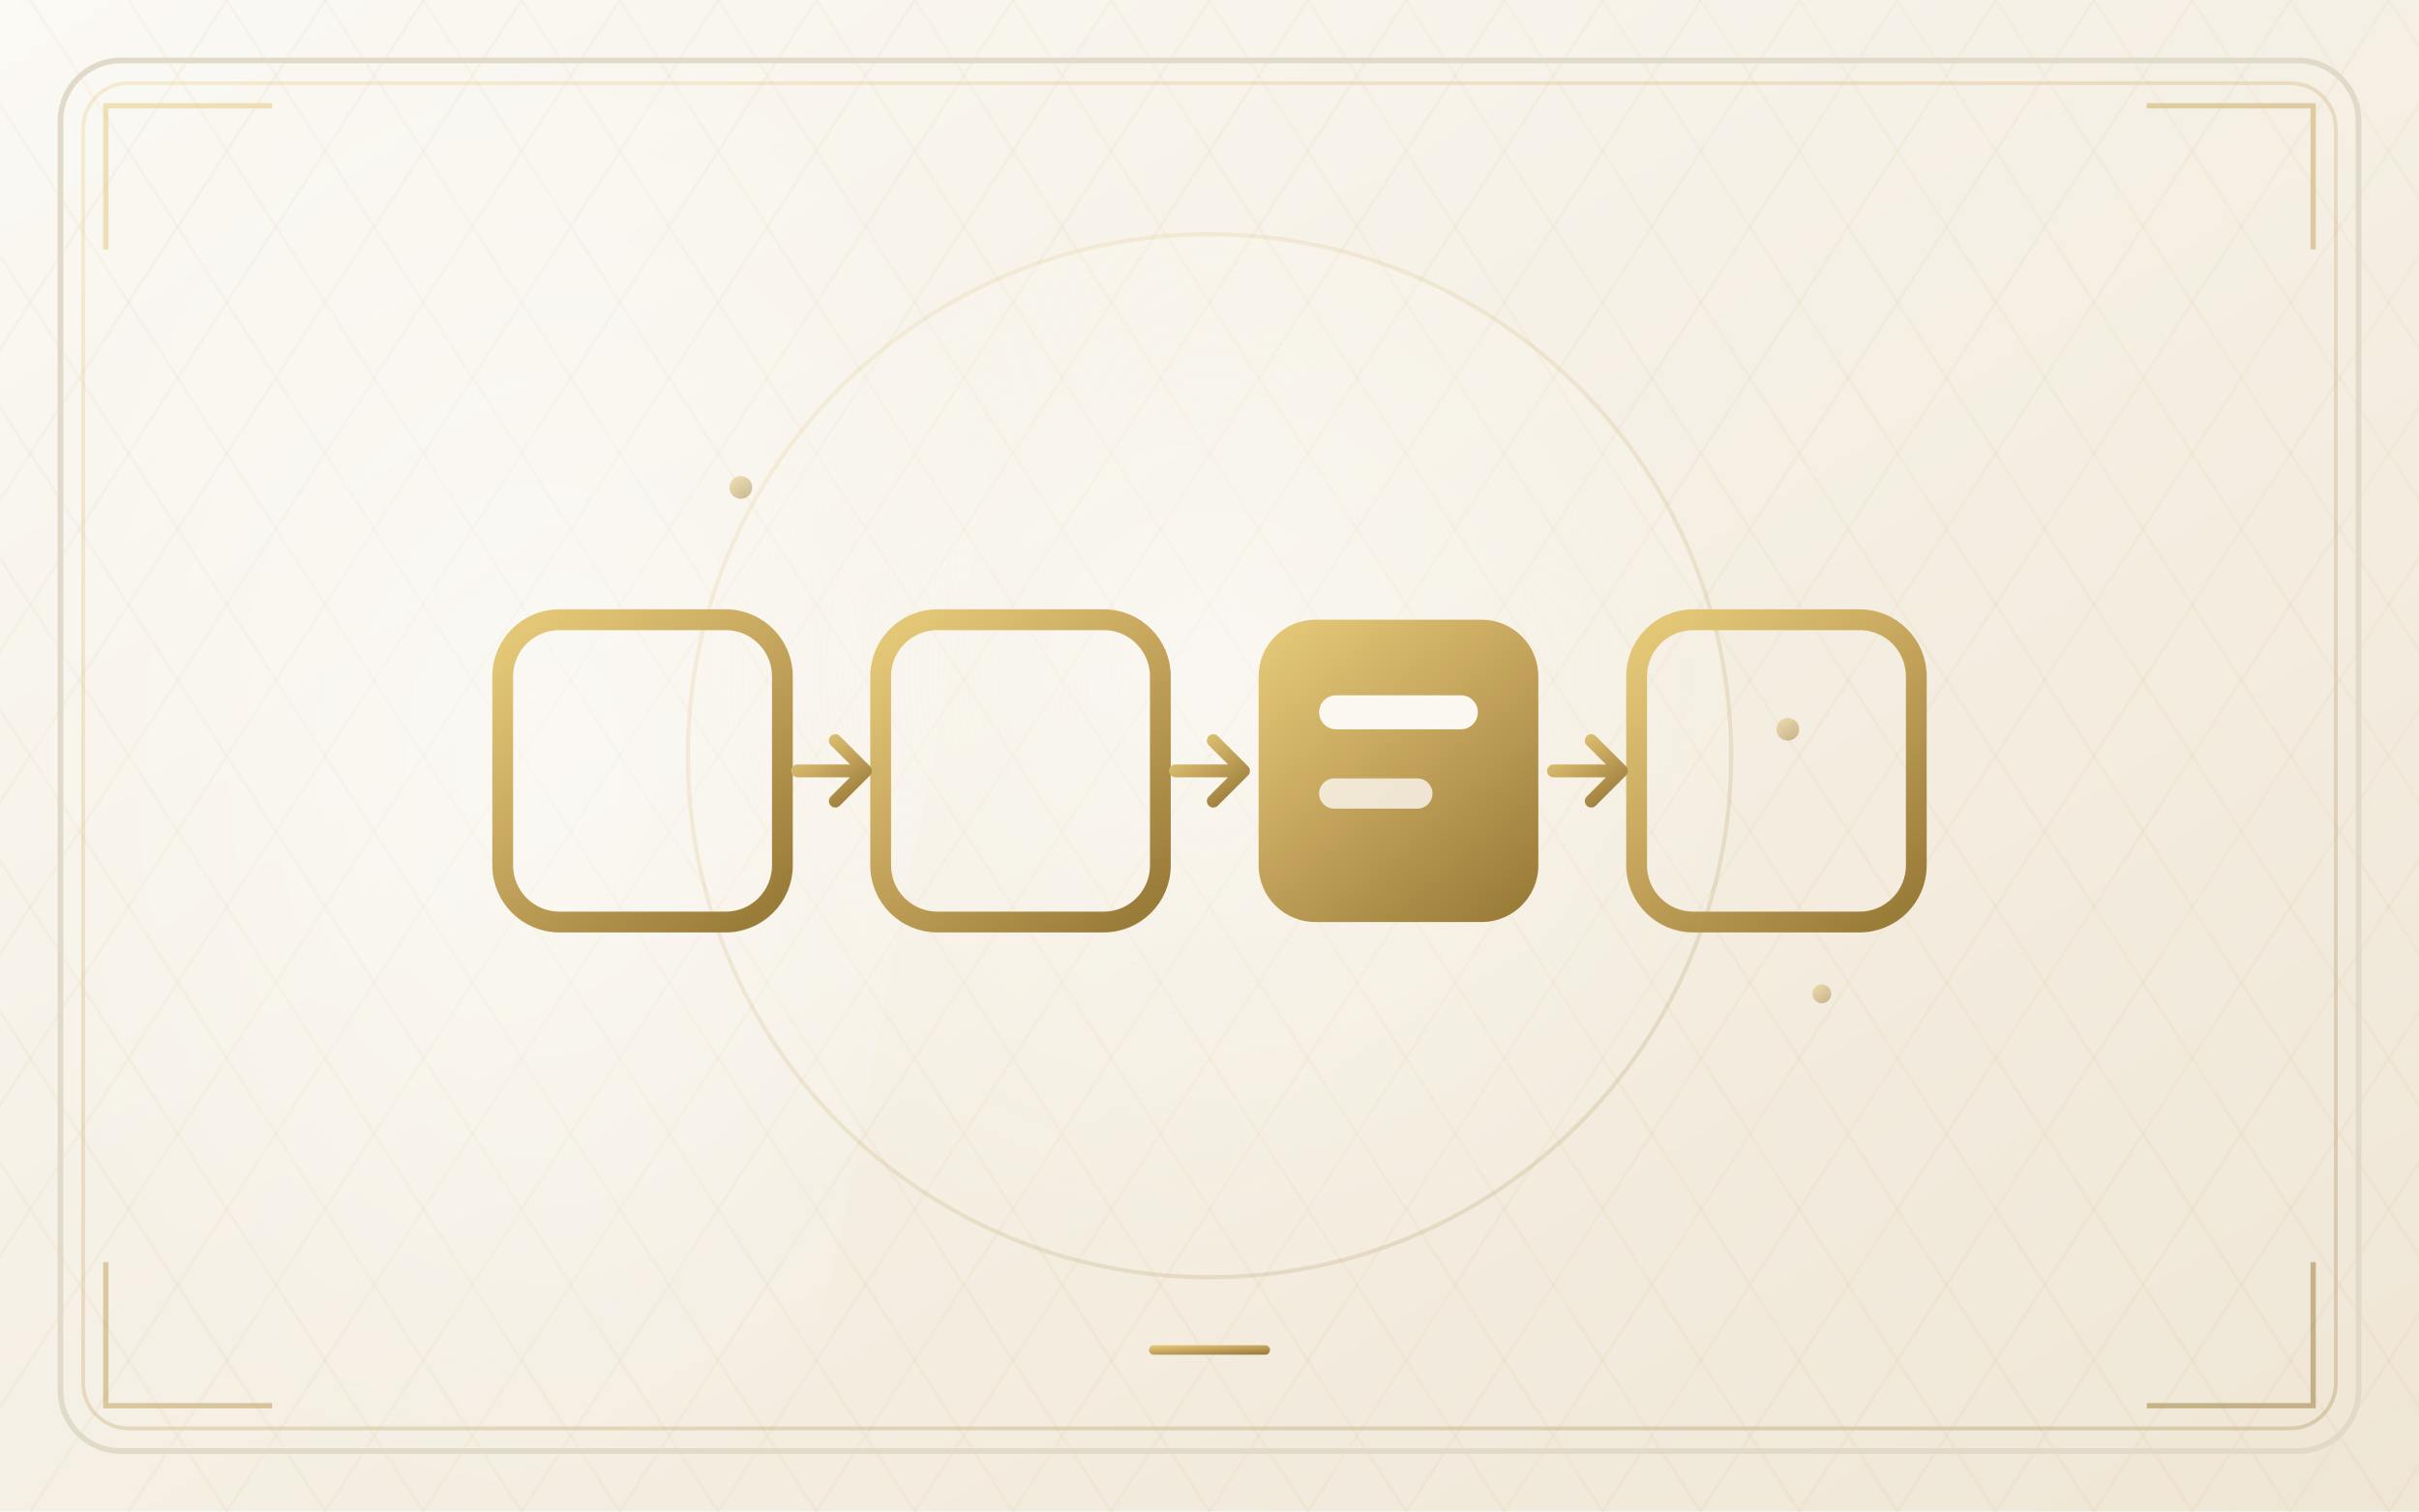
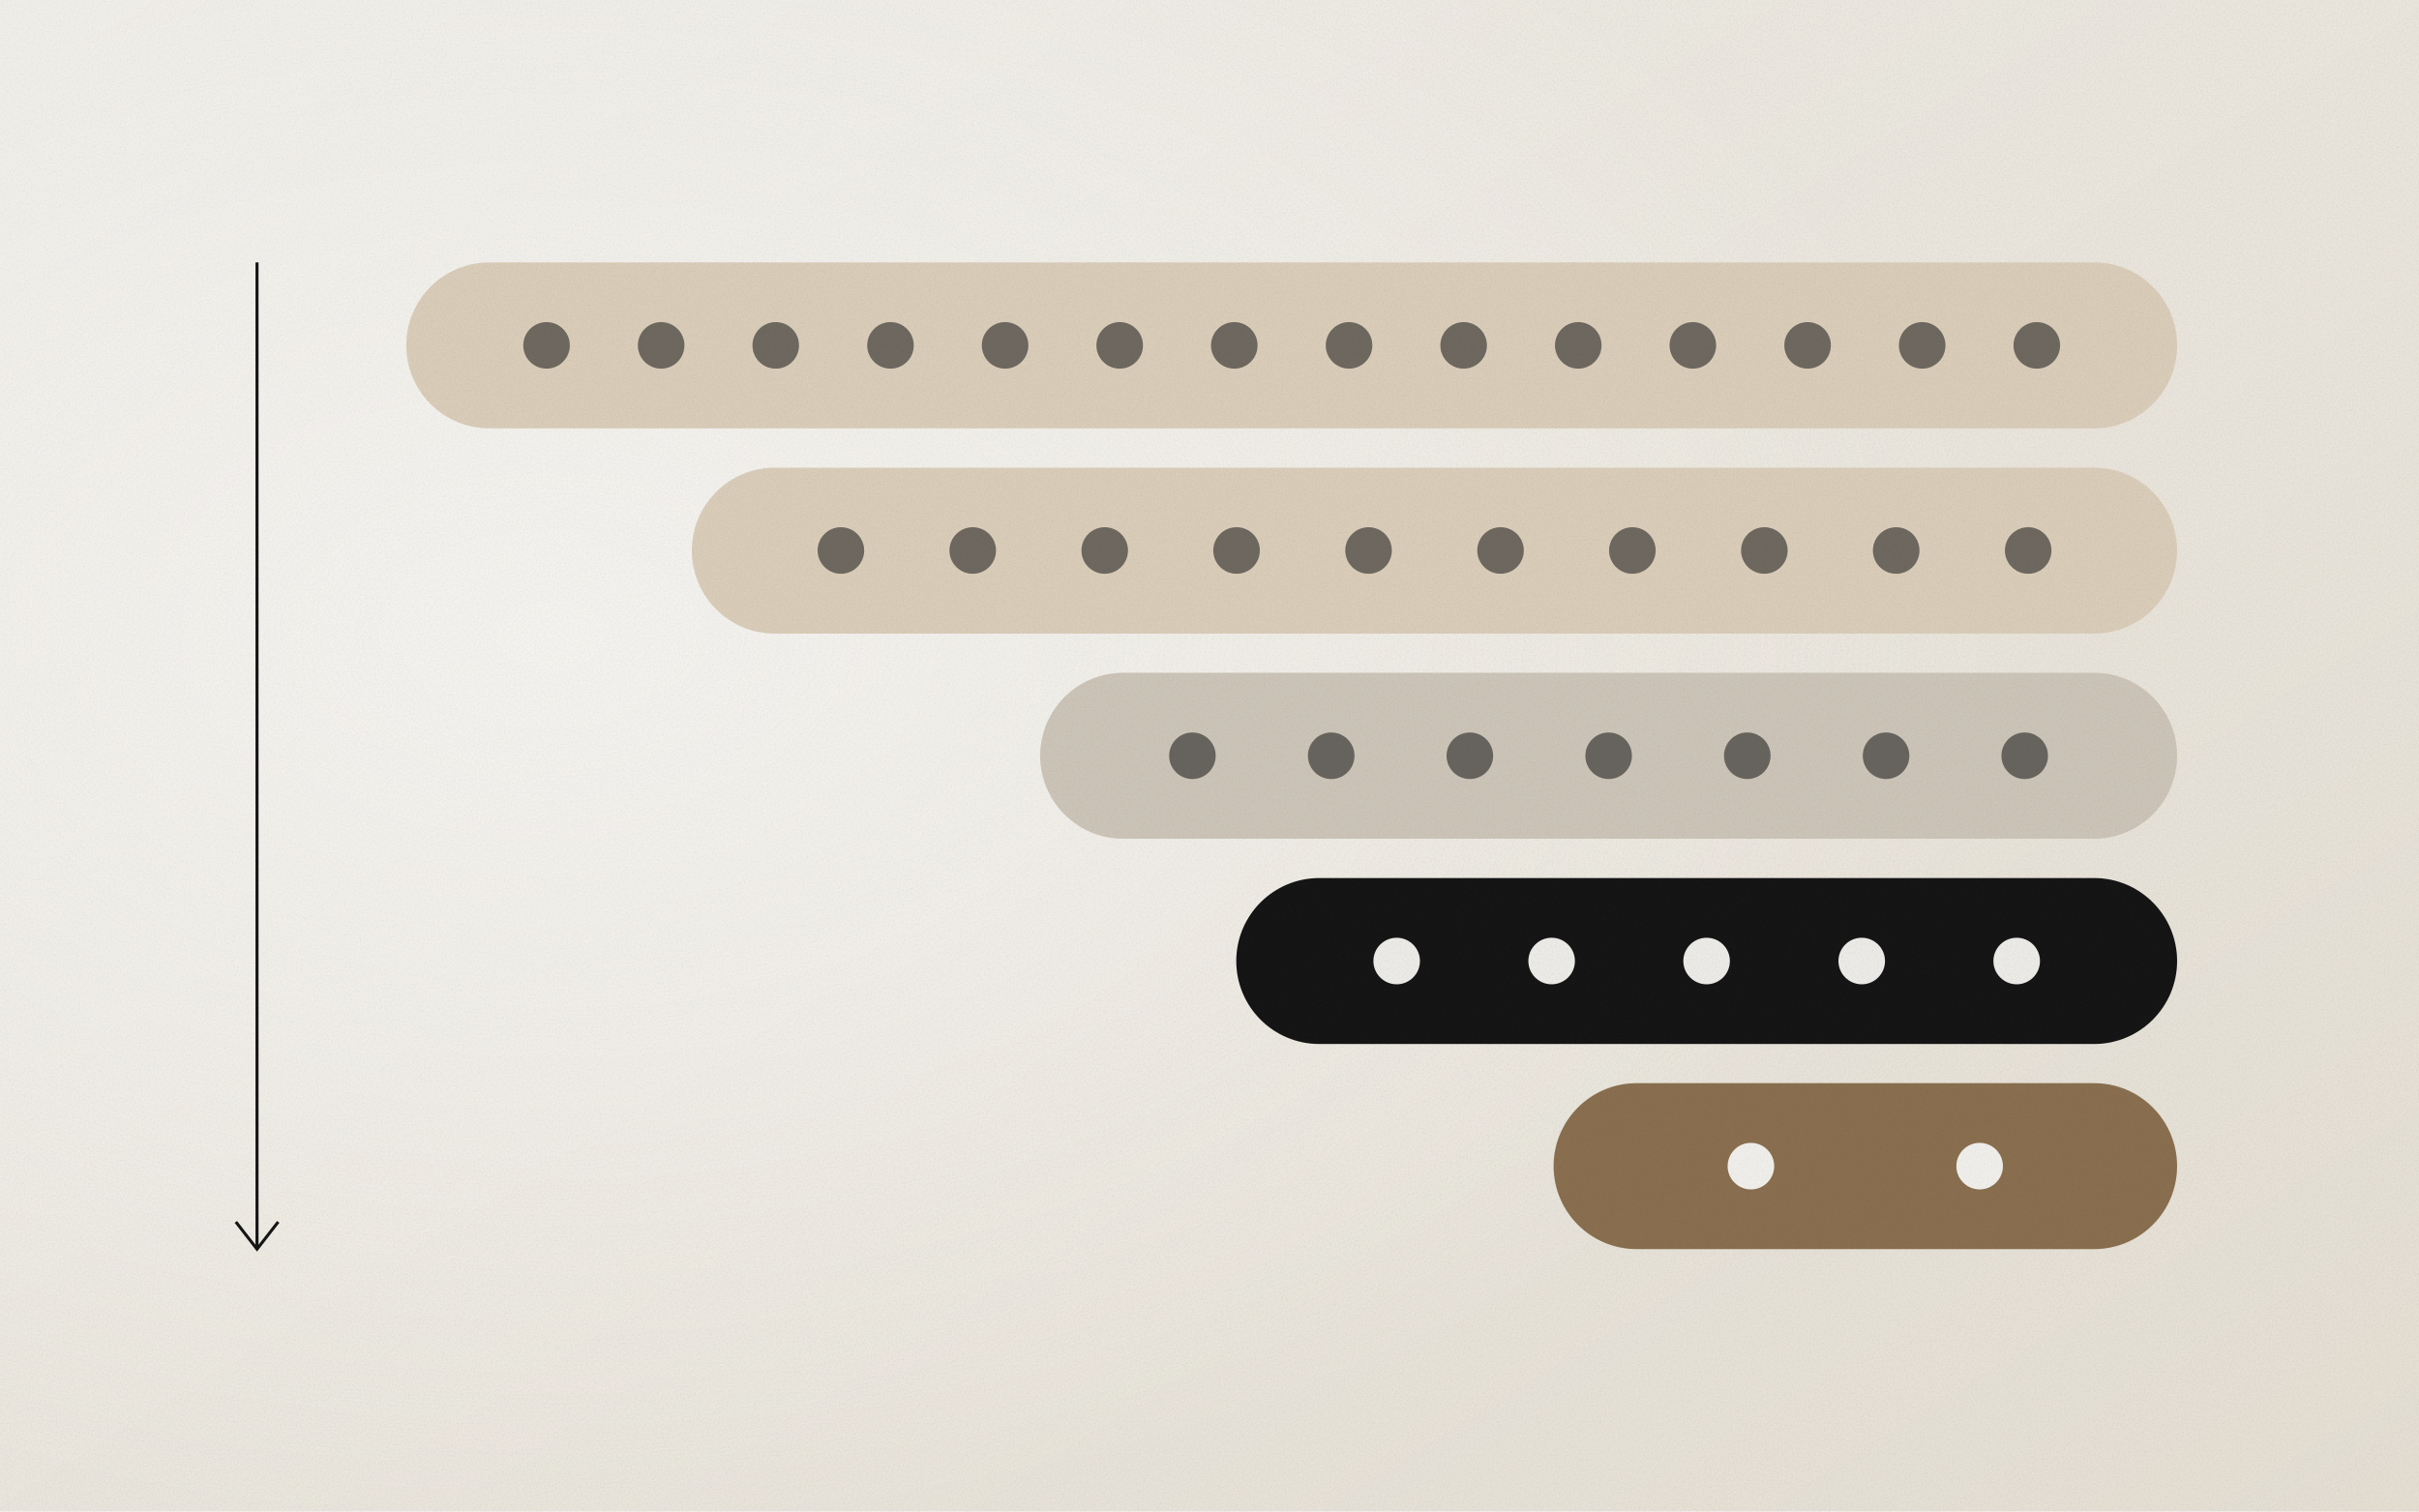
- <svg xmlns="http://www.w3.org/2000/svg" viewBox="0 0 640 400" width="640" height="400">
+ <svg xmlns="http://www.w3.org/2000/svg" viewBox="0 0 1600 1000" width="1600" height="1000">
  <defs>
-     <linearGradient id="bgg" x1="0" y1="0" x2="1" y2="1">
-       <stop offset="0" stop-color="#fbf9f4" />
-       <stop offset="1" stop-color="#efe6d5" />
+     <linearGradient id="bg" x1="0" y1="0" x2="1" y2="1">
+       <stop offset="0" stop-color="#F3F1EB" />
+       <stop offset="1" stop-color="#E8E2D6" />
    </linearGradient>
-     <linearGradient id="gg" x1="0.12" y1="0" x2="0.88" y2="1">
-       <stop offset="0" stop-color="#e3c777" />
-       <stop offset="0.5" stop-color="#c2a25a" />
-       <stop offset="1" stop-color="#9a7c39" />
+     <radialGradient id="glow" cx="0.23" cy="0.42" r="0.6">
+       <stop offset="0" stop-color="#FBFAF7" stop-opacity="0.85" />
+       <stop offset="1" stop-color="#FBFAF7" stop-opacity="0" />
+     </radialGradient>
+     <linearGradient id="fade" x1="0" y1="0" x2="0" y2="1">
+       <stop offset="0" stop-color="#8A6F4E" stop-opacity="0.28" />
+       <stop offset="1" stop-color="#8A6F4E" stop-opacity="0" />
    </linearGradient>
-     <linearGradient id="tg" x1="0" y1="0" x2="1" y2="1">
-       <stop offset="0" stop-color="#c9a45f" />
-       <stop offset="1" stop-color="#b9933f" />
-     </linearGradient>
-     <radialGradient id="duo" cx="0.5" cy="0.5" r="0.5">
-       <stop offset="0" stop-color="#ffffff" stop-opacity="0.5" />
-       <stop offset="1" stop-color="#ffffff" stop-opacity="0" />
-     </radialGradient>
-     <radialGradient id="med" cx="0.5" cy="0.42" r="0.62">
-       <stop offset="0" stop-color="#ffffff" stop-opacity="0.5" />
-       <stop offset="0.75" stop-color="#fbf7ee" stop-opacity="0.18" />
-       <stop offset="1" stop-color="#fbf7ee" stop-opacity="0" />
-     </radialGradient>
+     <filter id="grain" x="0" y="0" width="100%" height="100%">
+       <feTurbulence type="fractalNoise" baseFrequency="0.85" numOctaves="2" stitchTiles="stitch" />
+       <feColorMatrix values="0 0 0 0 0.07  0 0 0 0 0.07  0 0 0 0 0.07  0 0 0 0.09 0" />
+     </filter>
  </defs>
-   <rect width="640" height="400" fill="url(#bgg)" />
-   <line x1="-200" y1="0" x2="60" y2="400" stroke="url(#tg)" stroke-width="0.8" opacity="0.06" />
-   <line x1="60" y1="0" x2="-200" y2="400" stroke="url(#tg)" stroke-width="0.8" opacity="0.06" />
-   <line x1="-174" y1="0" x2="86" y2="400" stroke="url(#tg)" stroke-width="0.8" opacity="0.06" />
-   <line x1="86" y1="0" x2="-174" y2="400" stroke="url(#tg)" stroke-width="0.8" opacity="0.06" />
-   <line x1="-148" y1="0" x2="112" y2="400" stroke="url(#tg)" stroke-width="0.8" opacity="0.06" />
-   <line x1="112" y1="0" x2="-148" y2="400" stroke="url(#tg)" stroke-width="0.8" opacity="0.06" />
-   <line x1="-122" y1="0" x2="138" y2="400" stroke="url(#tg)" stroke-width="0.8" opacity="0.06" />
-   <line x1="138" y1="0" x2="-122" y2="400" stroke="url(#tg)" stroke-width="0.8" opacity="0.06" />
-   <line x1="-96" y1="0" x2="164" y2="400" stroke="url(#tg)" stroke-width="0.8" opacity="0.06" />
-   <line x1="164" y1="0" x2="-96" y2="400" stroke="url(#tg)" stroke-width="0.8" opacity="0.06" />
-   <line x1="-70" y1="0" x2="190" y2="400" stroke="url(#tg)" stroke-width="0.8" opacity="0.06" />
-   <line x1="190" y1="0" x2="-70" y2="400" stroke="url(#tg)" stroke-width="0.8" opacity="0.06" />
-   <line x1="-44" y1="0" x2="216" y2="400" stroke="url(#tg)" stroke-width="0.8" opacity="0.06" />
-   <line x1="216" y1="0" x2="-44" y2="400" stroke="url(#tg)" stroke-width="0.8" opacity="0.06" />
-   <line x1="-18" y1="0" x2="242" y2="400" stroke="url(#tg)" stroke-width="0.8" opacity="0.06" />
-   <line x1="242" y1="0" x2="-18" y2="400" stroke="url(#tg)" stroke-width="0.8" opacity="0.06" />
-   <line x1="8" y1="0" x2="268" y2="400" stroke="url(#tg)" stroke-width="0.8" opacity="0.06" />
-   <line x1="268" y1="0" x2="8" y2="400" stroke="url(#tg)" stroke-width="0.8" opacity="0.06" />
-   <line x1="34" y1="0" x2="294" y2="400" stroke="url(#tg)" stroke-width="0.8" opacity="0.06" />
-   <line x1="294" y1="0" x2="34" y2="400" stroke="url(#tg)" stroke-width="0.8" opacity="0.06" />
-   <line x1="60" y1="0" x2="320" y2="400" stroke="url(#tg)" stroke-width="0.8" opacity="0.06" />
-   <line x1="320" y1="0" x2="60" y2="400" stroke="url(#tg)" stroke-width="0.8" opacity="0.06" />
-   <line x1="86" y1="0" x2="346" y2="400" stroke="url(#tg)" stroke-width="0.8" opacity="0.06" />
-   <line x1="346" y1="0" x2="86" y2="400" stroke="url(#tg)" stroke-width="0.8" opacity="0.06" />
-   <line x1="112" y1="0" x2="372" y2="400" stroke="url(#tg)" stroke-width="0.8" opacity="0.06" />
-   <line x1="372" y1="0" x2="112" y2="400" stroke="url(#tg)" stroke-width="0.8" opacity="0.06" />
-   <line x1="138" y1="0" x2="398" y2="400" stroke="url(#tg)" stroke-width="0.8" opacity="0.06" />
-   <line x1="398" y1="0" x2="138" y2="400" stroke="url(#tg)" stroke-width="0.8" opacity="0.06" />
-   <line x1="164" y1="0" x2="424" y2="400" stroke="url(#tg)" stroke-width="0.8" opacity="0.06" />
-   <line x1="424" y1="0" x2="164" y2="400" stroke="url(#tg)" stroke-width="0.8" opacity="0.06" />
-   <line x1="190" y1="0" x2="450" y2="400" stroke="url(#tg)" stroke-width="0.8" opacity="0.06" />
-   <line x1="450" y1="0" x2="190" y2="400" stroke="url(#tg)" stroke-width="0.8" opacity="0.06" />
-   <line x1="216" y1="0" x2="476" y2="400" stroke="url(#tg)" stroke-width="0.8" opacity="0.06" />
-   <line x1="476" y1="0" x2="216" y2="400" stroke="url(#tg)" stroke-width="0.8" opacity="0.06" />
-   <line x1="242" y1="0" x2="502" y2="400" stroke="url(#tg)" stroke-width="0.8" opacity="0.06" />
-   <line x1="502" y1="0" x2="242" y2="400" stroke="url(#tg)" stroke-width="0.8" opacity="0.06" />
-   <line x1="268" y1="0" x2="528" y2="400" stroke="url(#tg)" stroke-width="0.8" opacity="0.06" />
-   <line x1="528" y1="0" x2="268" y2="400" stroke="url(#tg)" stroke-width="0.8" opacity="0.06" />
-   <line x1="294" y1="0" x2="554" y2="400" stroke="url(#tg)" stroke-width="0.8" opacity="0.06" />
-   <line x1="554" y1="0" x2="294" y2="400" stroke="url(#tg)" stroke-width="0.8" opacity="0.06" />
-   <line x1="320" y1="0" x2="580" y2="400" stroke="url(#tg)" stroke-width="0.8" opacity="0.06" />
-   <line x1="580" y1="0" x2="320" y2="400" stroke="url(#tg)" stroke-width="0.8" opacity="0.06" />
-   <line x1="346" y1="0" x2="606" y2="400" stroke="url(#tg)" stroke-width="0.8" opacity="0.06" />
-   <line x1="606" y1="0" x2="346" y2="400" stroke="url(#tg)" stroke-width="0.8" opacity="0.06" />
-   <line x1="372" y1="0" x2="632" y2="400" stroke="url(#tg)" stroke-width="0.8" opacity="0.06" />
-   <line x1="632" y1="0" x2="372" y2="400" stroke="url(#tg)" stroke-width="0.8" opacity="0.06" />
-   <line x1="398" y1="0" x2="658" y2="400" stroke="url(#tg)" stroke-width="0.8" opacity="0.06" />
-   <line x1="658" y1="0" x2="398" y2="400" stroke="url(#tg)" stroke-width="0.8" opacity="0.06" />
-   <line x1="424" y1="0" x2="684" y2="400" stroke="url(#tg)" stroke-width="0.8" opacity="0.06" />
-   <line x1="684" y1="0" x2="424" y2="400" stroke="url(#tg)" stroke-width="0.8" opacity="0.06" />
-   <line x1="450" y1="0" x2="710" y2="400" stroke="url(#tg)" stroke-width="0.8" opacity="0.06" />
-   <line x1="710" y1="0" x2="450" y2="400" stroke="url(#tg)" stroke-width="0.8" opacity="0.06" />
-   <line x1="476" y1="0" x2="736" y2="400" stroke="url(#tg)" stroke-width="0.8" opacity="0.06" />
-   <line x1="736" y1="0" x2="476" y2="400" stroke="url(#tg)" stroke-width="0.8" opacity="0.06" />
-   <line x1="502" y1="0" x2="762" y2="400" stroke="url(#tg)" stroke-width="0.8" opacity="0.06" />
-   <line x1="762" y1="0" x2="502" y2="400" stroke="url(#tg)" stroke-width="0.8" opacity="0.06" />
-   <line x1="528" y1="0" x2="788" y2="400" stroke="url(#tg)" stroke-width="0.8" opacity="0.06" />
-   <line x1="788" y1="0" x2="528" y2="400" stroke="url(#tg)" stroke-width="0.8" opacity="0.06" />
-   <line x1="554" y1="0" x2="814" y2="400" stroke="url(#tg)" stroke-width="0.8" opacity="0.06" />
-   <line x1="814" y1="0" x2="554" y2="400" stroke="url(#tg)" stroke-width="0.8" opacity="0.06" />
-   <line x1="580" y1="0" x2="840" y2="400" stroke="url(#tg)" stroke-width="0.8" opacity="0.06" />
-   <line x1="840" y1="0" x2="580" y2="400" stroke="url(#tg)" stroke-width="0.8" opacity="0.06" />
-   <line x1="606" y1="0" x2="866" y2="400" stroke="url(#tg)" stroke-width="0.8" opacity="0.06" />
-   <line x1="866" y1="0" x2="606" y2="400" stroke="url(#tg)" stroke-width="0.8" opacity="0.06" />
-   <line x1="632" y1="0" x2="892" y2="400" stroke="url(#tg)" stroke-width="0.8" opacity="0.06" />
-   <line x1="892" y1="0" x2="632" y2="400" stroke="url(#tg)" stroke-width="0.8" opacity="0.06" />
-   <line x1="658" y1="0" x2="918" y2="400" stroke="url(#tg)" stroke-width="0.8" opacity="0.06" />
-   <line x1="918" y1="0" x2="658" y2="400" stroke="url(#tg)" stroke-width="0.8" opacity="0.06" />
-   <line x1="684" y1="0" x2="944" y2="400" stroke="url(#tg)" stroke-width="0.8" opacity="0.06" />
-   <line x1="944" y1="0" x2="684" y2="400" stroke="url(#tg)" stroke-width="0.8" opacity="0.06" />
-   <path d="M0 0 H286 L208 400 H0 Z" fill="url(#duo)" />
-   <circle cx="320" cy="200" r="138" fill="url(#med)" />
-   <circle cx="320" cy="200" r="138" fill="none" stroke="url(#gg)" stroke-width="1.1" opacity="0.18" />
-   <g>
-     <rect x="133" y="164" width="74" height="80" rx="15" stroke="url(#gg)" fill="none" stroke-width="5.5" stroke-linecap="round" stroke-linejoin="round" />
-     <rect x="233" y="164" width="74" height="80" rx="15" stroke="url(#gg)" fill="none" stroke-width="5.5" stroke-linecap="round" stroke-linejoin="round" />
-     <rect x="333" y="164" width="74" height="80" rx="15" fill="url(#gg)" />
-     <rect x="349" y="184" width="42" height="9" rx="4.5" fill="#fbf8f1" />
-     <rect x="349" y="206" width="30" height="8" rx="4" fill="#fbf8f1" opacity="0.8" />
-     <rect x="433" y="164" width="74" height="80" rx="15" stroke="url(#gg)" fill="none" stroke-width="5.5" stroke-linecap="round" stroke-linejoin="round" />
-     <path d="M211 204 l18 0 m-8 -8 l8 8 l-8 8" stroke="url(#gg)" stroke-width="3.4" fill="none" stroke-linecap="round" stroke-linejoin="round" />
-     <path d="M311 204 l18 0 m-8 -8 l8 8 l-8 8" stroke="url(#gg)" stroke-width="3.4" fill="none" stroke-linecap="round" stroke-linejoin="round" />
-     <path d="M411 204 l18 0 m-8 -8 l8 8 l-8 8" stroke="url(#gg)" stroke-width="3.4" fill="none" stroke-linecap="round" stroke-linejoin="round" />
+   <rect width="1600" height="1000" fill="url(#bg)" />
+   <rect width="1600" height="1000" fill="url(#glow)" />
+   <g transform="translate(1600 0) scale(-1 1)">
+     <rect x="160" y="173.6" width="1171.3" height="109.8" rx="54.9" fill="#DDD0BC" />
+     <circle cx="252.8" cy="228.5" r="15.4" fill="#121212" opacity="0.55" />
+     <circle cx="328.6" cy="228.5" r="15.4" fill="#121212" opacity="0.55" />
+     <circle cx="404.4" cy="228.5" r="15.4" fill="#121212" opacity="0.55" />
+     <circle cx="480.3" cy="228.5" r="15.4" fill="#121212" opacity="0.55" />
+     <circle cx="556.1" cy="228.5" r="15.4" fill="#121212" opacity="0.55" />
+     <circle cx="631.9" cy="228.5" r="15.4" fill="#121212" opacity="0.55" />
+     <circle cx="707.7" cy="228.5" r="15.4" fill="#121212" opacity="0.55" />
+     <circle cx="783.6" cy="228.5" r="15.4" fill="#121212" opacity="0.55" />
+     <circle cx="859.4" cy="228.5" r="15.4" fill="#121212" opacity="0.55" />
+     <circle cx="935.2" cy="228.5" r="15.4" fill="#121212" opacity="0.55" />
+     <circle cx="1011" cy="228.5" r="15.4" fill="#121212" opacity="0.55" />
+     <circle cx="1086.9" cy="228.5" r="15.4" fill="#121212" opacity="0.55" />
+     <circle cx="1162.7" cy="228.5" r="15.4" fill="#121212" opacity="0.55" />
+     <circle cx="1238.5" cy="228.5" r="15.4" fill="#121212" opacity="0.55" />
+     <rect x="160" y="309.4" width="982.4" height="109.8" rx="54.9" fill="#DDD0BC" />
+     <circle cx="258.5" cy="364.2" r="15.4" fill="#121212" opacity="0.55" />
+     <circle cx="345.8" cy="364.2" r="15.4" fill="#121212" opacity="0.55" />
+     <circle cx="433" cy="364.2" r="15.4" fill="#121212" opacity="0.55" />
+     <circle cx="520.3" cy="364.2" r="15.4" fill="#121212" opacity="0.55" />
+     <circle cx="607.5" cy="364.2" r="15.4" fill="#121212" opacity="0.55" />
+     <circle cx="694.8" cy="364.2" r="15.4" fill="#121212" opacity="0.55" />
+     <circle cx="782.1" cy="364.2" r="15.4" fill="#121212" opacity="0.55" />
+     <circle cx="869.3" cy="364.2" r="15.4" fill="#121212" opacity="0.55" />
+     <circle cx="956.6" cy="364.2" r="15.4" fill="#121212" opacity="0.55" />
+     <circle cx="1043.8" cy="364.2" r="15.4" fill="#121212" opacity="0.55" />
+     <rect x="160" y="445.1" width="752" height="109.8" rx="54.9" fill="#CFC7BA" />
+     <circle cx="260.8" cy="500" r="15.4" fill="#121212" opacity="0.55" />
+     <circle cx="352.5" cy="500" r="15.4" fill="#121212" opacity="0.55" />
+     <circle cx="444.3" cy="500" r="15.4" fill="#121212" opacity="0.55" />
+     <circle cx="536" cy="500" r="15.4" fill="#121212" opacity="0.55" />
+     <circle cx="627.8" cy="500" r="15.4" fill="#121212" opacity="0.55" />
+     <circle cx="719.5" cy="500" r="15.4" fill="#121212" opacity="0.55" />
+     <circle cx="811.3" cy="500" r="15.4" fill="#121212" opacity="0.55" />
+     <rect x="160" y="580.9" width="622.3" height="109.8" rx="54.9" fill="#121212" />
+     <circle cx="266.1" cy="635.8" r="15.4" fill="#FBFAF7" opacity="0.95" />
+     <circle cx="368.6" cy="635.8" r="15.4" fill="#FBFAF7" opacity="0.95" />
+     <circle cx="471.2" cy="635.8" r="15.4" fill="#FBFAF7" opacity="0.95" />
+     <circle cx="573.7" cy="635.8" r="15.4" fill="#FBFAF7" opacity="0.95" />
+     <circle cx="676.2" cy="635.8" r="15.4" fill="#FBFAF7" opacity="0.95" />
+     <rect x="160" y="716.6" width="412.4" height="109.8" rx="54.9" fill="#8A6F4E" />
+     <circle cx="290.6" cy="771.5" r="15.4" fill="#FBFAF7" opacity="0.95" />
+     <circle cx="441.9" cy="771.5" r="15.4" fill="#FBFAF7" opacity="0.95" />
+     <line x1="1430" y1="173.6" x2="1430" y2="826.4" stroke="#121212" stroke-width="2" />
+     <path d="M1416 808.4 L1430 826.4 L1444 808.4" fill="none" stroke="#121212" stroke-width="2" />
  </g>
-   <circle cx="473" cy="193" r="3" fill="url(#gg)" opacity="0.5" />
-   <circle cx="482" cy="263" r="2.5" fill="url(#gg)" opacity="0.5" />
-   <circle cx="196" cy="129" r="3" fill="url(#gg)" opacity="0.5" />
-   <rect x="16" y="16" width="608" height="368" fill="none" stroke="#e2dac9" stroke-width="1.5" rx="16" />
-   <rect x="22" y="22" width="596" height="356" fill="none" stroke="url(#gg)" stroke-width="1" rx="12" opacity="0.28" />
-   <path d="M28 66 V28 H72 M568 28 H612 V66 M612 334 V372 H568 M72 372 H28 V334" fill="none" stroke="url(#gg)" stroke-width="1.4" opacity="0.5" />
-   <rect x="304" y="356" width="32" height="2.5" rx="1.25" fill="url(#gg)" />
+   <rect width="1600" height="1000" filter="url(#grain)" />
</svg>
